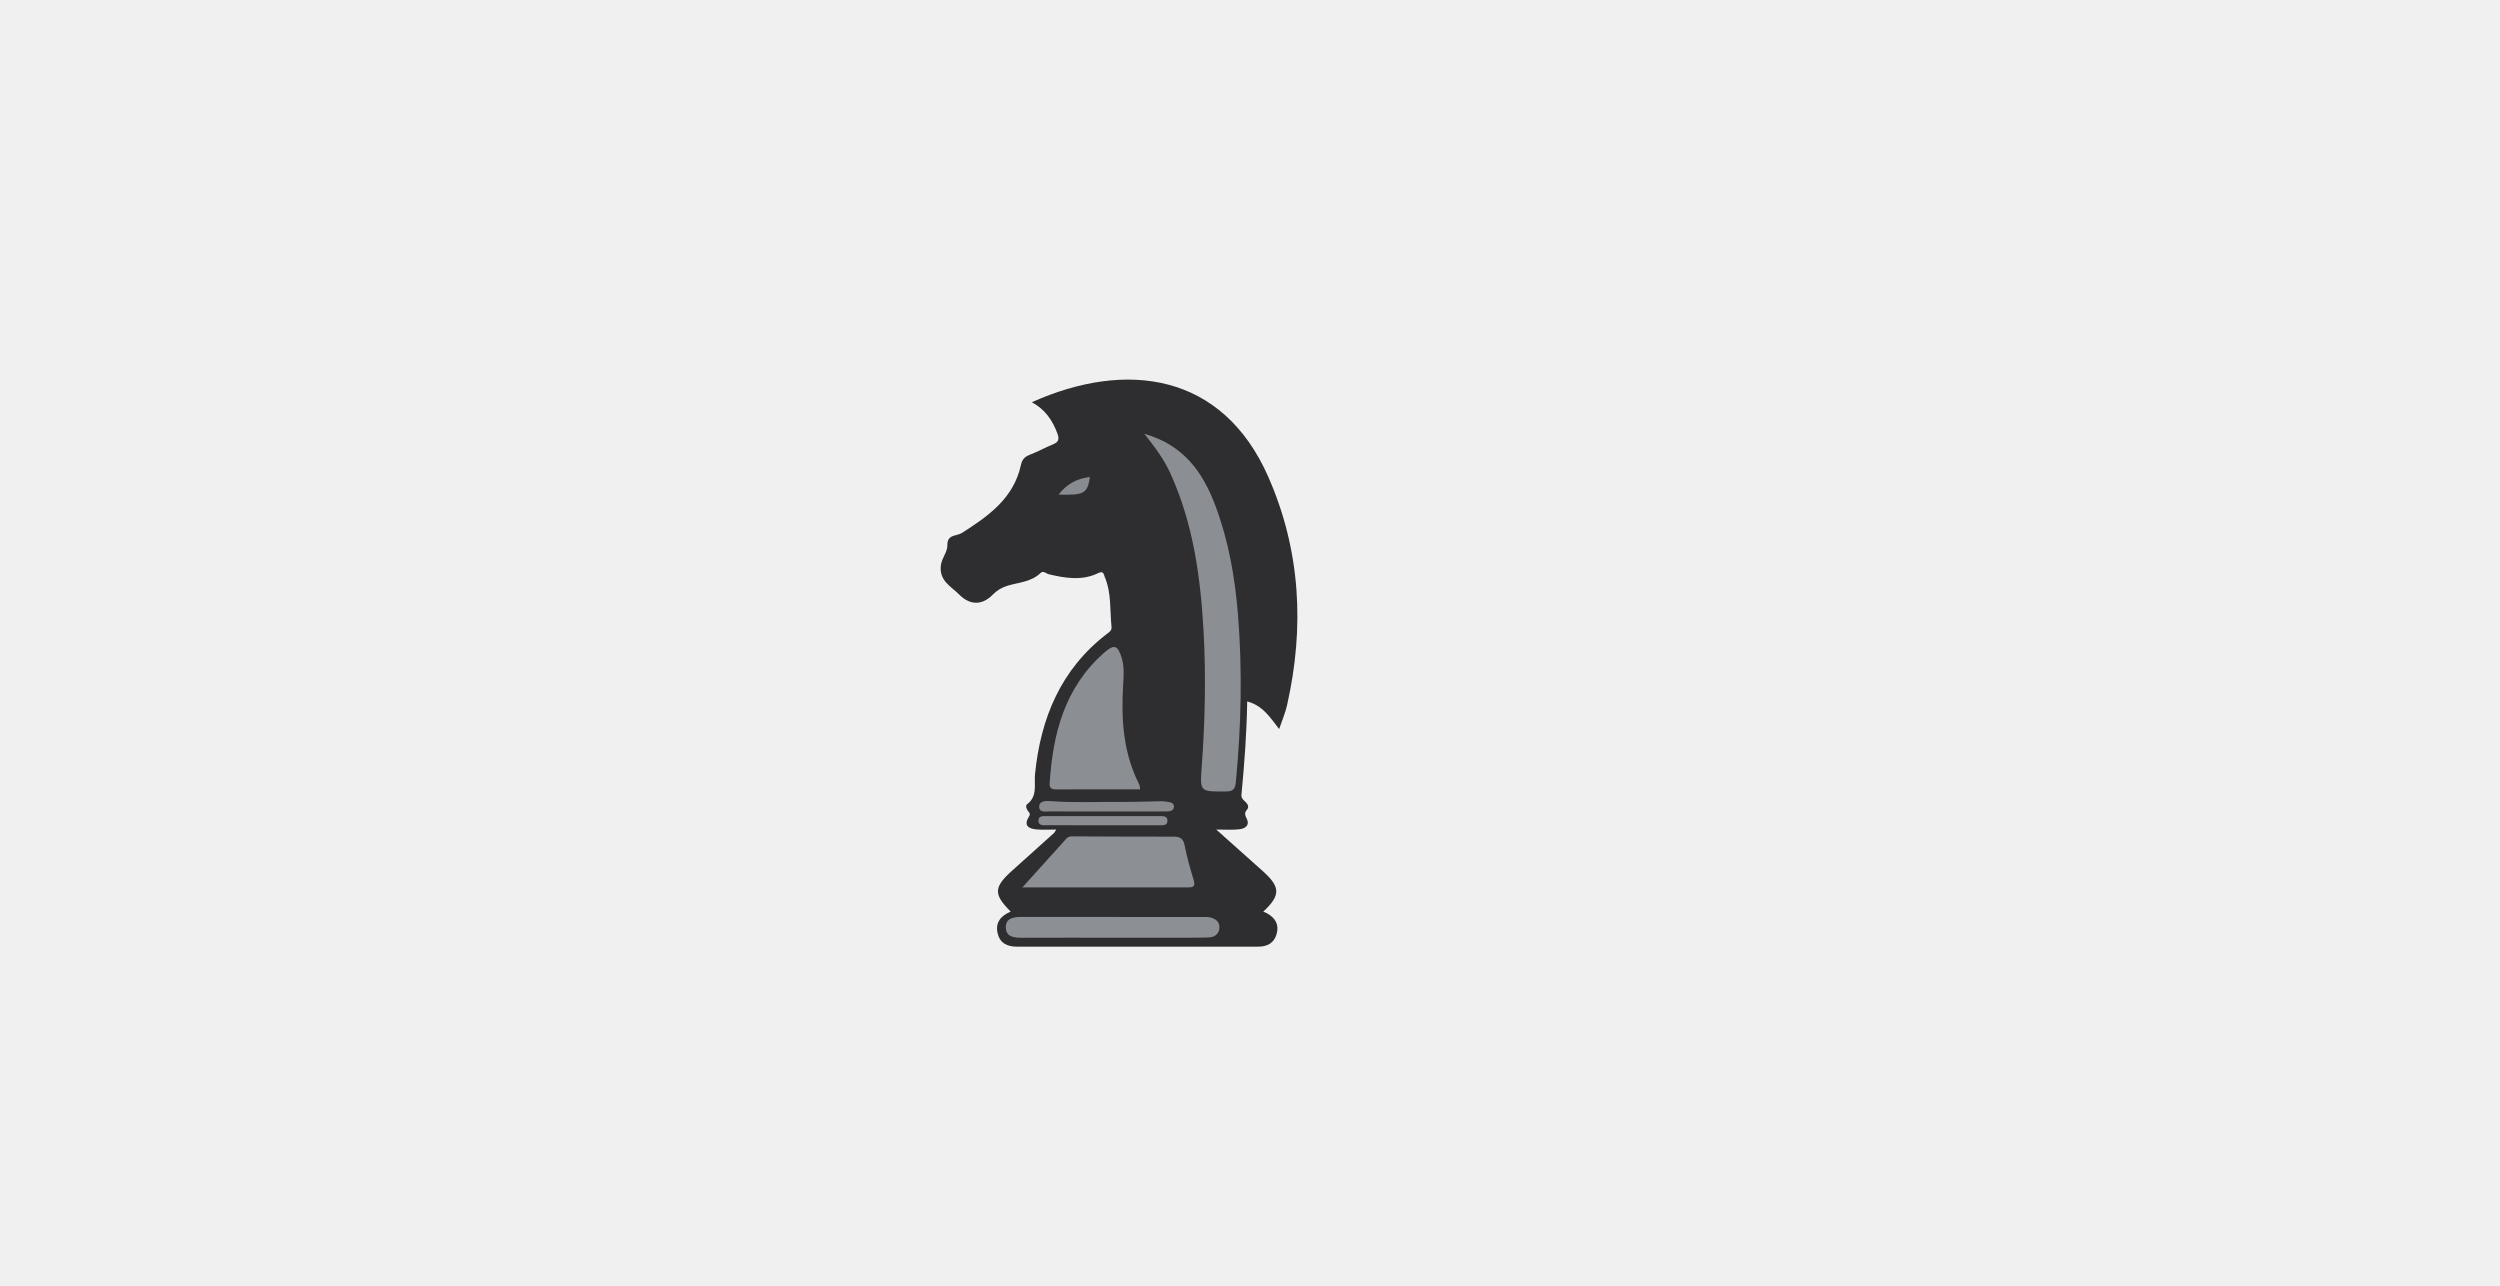
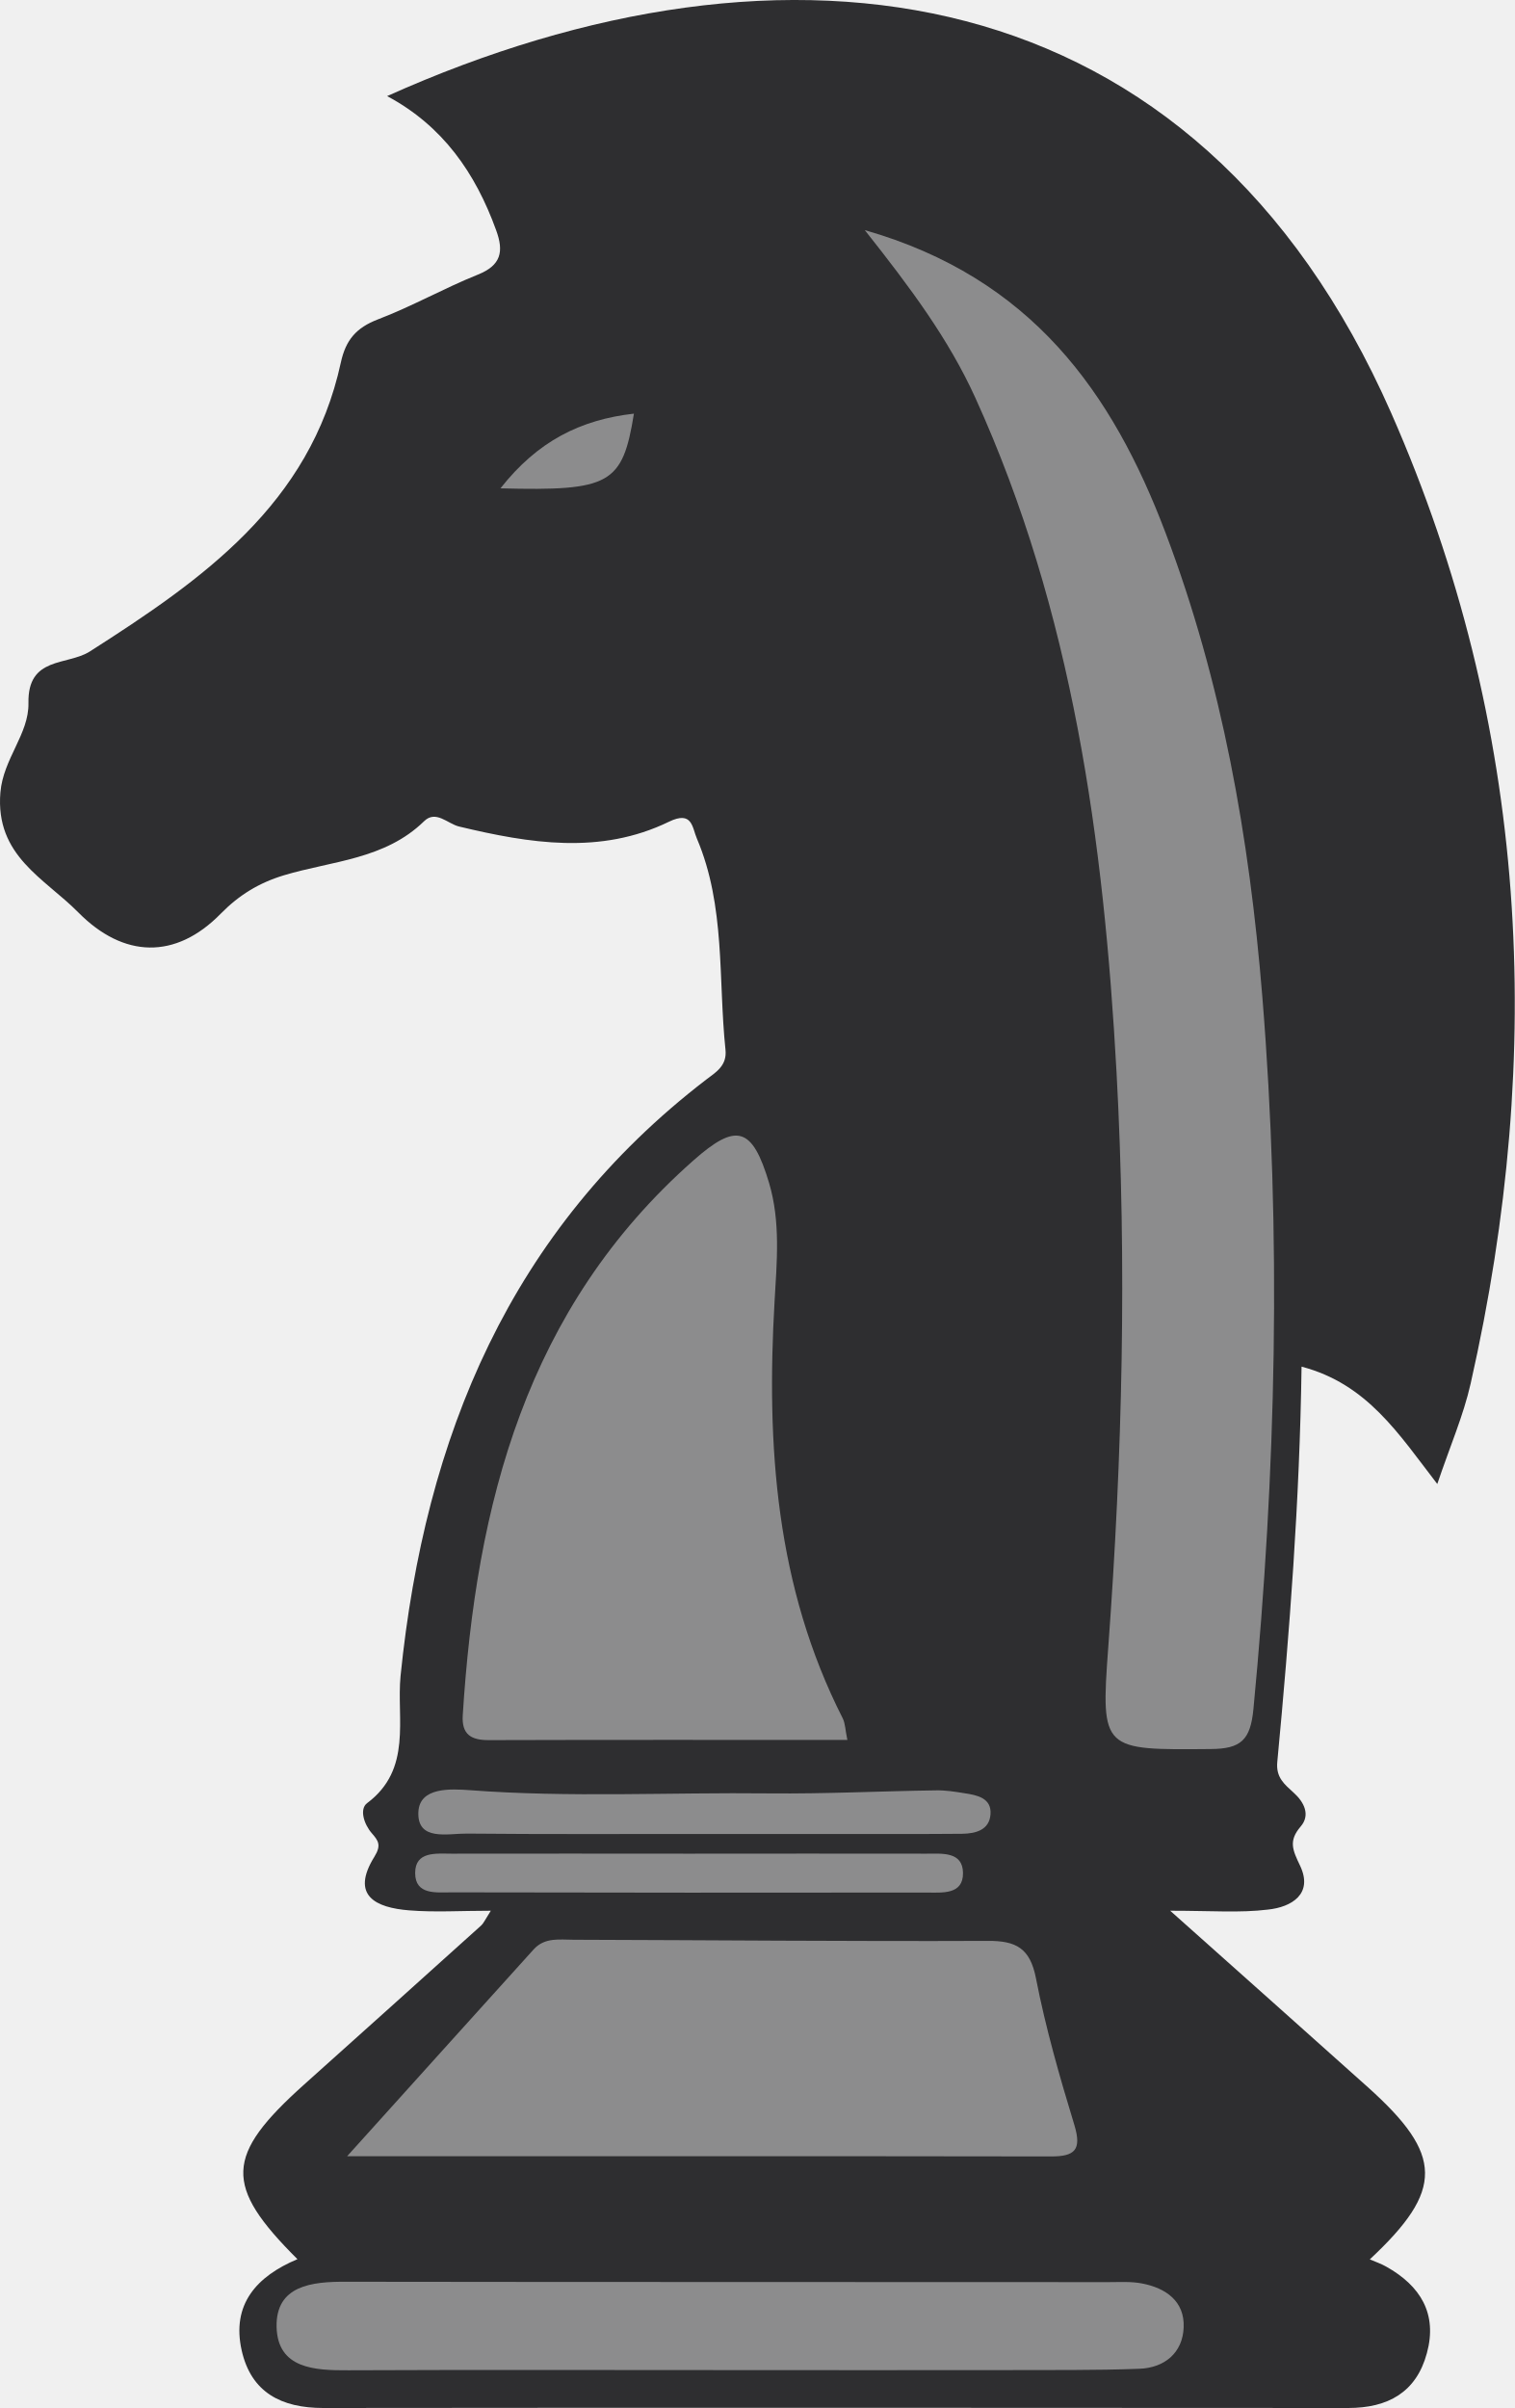
- <svg xmlns="http://www.w3.org/2000/svg" version="1.1" id="Layer_1" x="0px" y="0px" viewBox="0 0 560 288" style="enable-background:new 0 0 560 288;" xml:space="preserve">
-   <path style="fill:#2E2E30;" d="M272.44,185.82c3.82,3.41,7.13,6.35,10.43,9.31c3.98,3.57,4.02,5.42,0.1,9.08  c0.32,0.14,0.6,0.23,0.86,0.38c1.81,1.01,2.72,2.49,2.15,4.57c-0.56,2.07-2.06,2.89-4.15,2.89c-18.02-0.01-36.05-0.02-54.07,0  c-2.21,0-3.8-0.82-4.3-3.03c-0.55-2.44,0.79-3.92,2.94-4.82c-3.9-3.89-3.83-5.46,0.35-9.21c3.12-2.8,6.24-5.59,9.35-8.4  c0.11-0.1,0.18-0.26,0.5-0.77c-1.58,0-2.95,0.09-4.31-0.02c-1.75-0.14-3.11-0.77-1.83-2.83c0.38-0.61,0.2-0.85-0.13-1.23  c-0.43-0.49-0.67-1.29-0.25-1.6c2.39-1.79,1.54-4.45,1.76-6.71c1.28-12.62,5.78-23.51,16.12-31.45c0.53-0.4,1.11-0.74,1.02-1.58  c-0.39-3.73,0.01-7.57-1.51-11.14c-0.25-0.58-0.23-1.49-1.48-0.88c-3.61,1.75-7.34,1.14-11.06,0.25c-0.6-0.14-1.23-0.89-1.85-0.28  c-2.07,2.02-4.86,2.09-7.39,2.85c-1.32,0.4-2.37,1.04-3.35,2.04c-2.37,2.41-5.11,2.34-7.5-0.08c-1.79-1.81-4.39-2.98-4.11-6.33  c0.15-1.78,1.51-3.08,1.48-4.71c-0.05-2.48,2.04-1.97,3.23-2.72c5.92-3.78,11.63-7.76,13.25-15.25c0.26-1.19,0.81-1.83,1.95-2.27  c1.79-0.68,3.48-1.64,5.27-2.36c1.23-0.49,1.39-1.21,0.97-2.35c-1.09-3.01-2.81-5.5-5.75-7.07c21.08-9.46,42.68-6.65,52.97,16.72  c7.25,16.48,8.15,33.7,4.19,51.19c-0.38,1.69-1.09,3.31-1.76,5.3c-2.03-2.63-3.69-5.28-7.16-6.19c-0.1,7.08-0.63,13.97-1.28,20.85  c-0.08,0.83,0.38,1.18,0.88,1.64c0.53,0.48,0.88,1.16,0.35,1.77c-0.65,0.76-0.42,1.24-0.03,2.06c0.71,1.49-0.44,2.19-1.7,2.32  C276.13,185.94,274.62,185.82,272.44,185.82z" />
-   <path style="fill:#8B8E93;" d="M256.33,97.17c8.81,2.52,13.07,8.58,15.87,15.98c2.98,7.87,4.42,16.09,5.1,24.45  c1.02,12.55,0.73,25.07-0.47,37.59c-0.16,1.62-0.65,2.09-2.25,2.1c-5.71,0.05-5.81,0.1-5.41-5.33c0.75-10.12,0.99-20.25,0.44-30.36  c-0.67-12.22-2.31-24.29-7.46-35.61C260.75,102.92,258.77,100.25,256.33,97.17z" />
-   <path style="fill:#8B8E93;" d="M255.41,176.81c-6.4,0-12.67-0.01-18.93,0.01c-0.92,0-1.42-0.3-1.36-1.3  c0.7-11.15,3.34-21.48,12.16-29.27c2.27-2.01,3.11-1.8,4,1.18c0.61,2.05,0.41,4.17,0.29,6.24c-0.44,7.62,0.06,15.05,3.6,22.01  C255.3,175.95,255.3,176.29,255.41,176.81z" />
-   <path style="fill:#8C8F94;" d="M229.02,198.77c3.6-4,6.72-7.45,9.84-10.91c0.59-0.65,1.37-0.51,2.11-0.51  c7.28,0.02,14.56,0.09,21.84,0.06c1.5-0.01,2.24,0.38,2.55,1.98c0.51,2.62,1.25,5.19,2.03,7.75c0.39,1.3,0.01,1.64-1.23,1.64  C254.05,198.76,241.94,198.77,229.02,198.77z" />
-   <path style="fill:#8C8F94;" d="M249.2,210.05c-6.7,0-13.41-0.02-20.11,0.01c-1.78,0.01-3.73-0.08-3.79-2.28  c-0.05-2.2,1.87-2.4,3.66-2.39c13.41,0.02,26.82,0.01,40.23,0.02c0.59,0,1.19-0.04,1.76,0.07c1.26,0.24,2.26,0.94,2.2,2.32  c-0.05,1.34-1.01,2.13-2.33,2.18c-2.34,0.09-4.69,0.06-7.04,0.07C258.93,210.06,254.07,210.05,249.2,210.05z" />
-   <path style="fill:#888A8E;" d="M247.65,181.77c-4.1,0-8.21,0.02-12.31-0.02c-1-0.01-2.63,0.42-2.56-1.14  c0.06-1.32,1.71-1.22,2.71-1.15c5.27,0.4,10.55,0.11,15.82,0.17c2.93,0.03,5.85-0.12,8.78-0.16c0.5-0.01,1,0.07,1.49,0.15  c0.67,0.1,1.45,0.25,1.38,1.12c-0.06,0.82-0.78,1.01-1.49,1.02c-2.09,0.02-4.19,0.01-6.28,0.01  C252.68,181.77,250.16,181.77,247.65,181.77z" />
-   <path style="fill:#8B8D92;" d="M247.06,182.81c4.18,0,8.35-0.01,12.53,0c0.82,0,1.91-0.12,1.92,1.02c0.01,1.16-1.11,1.03-1.92,1.03  c-8.35,0.01-16.71,0.01-25.06-0.01c-0.8,0-1.92,0.15-1.92-1.02c0-1.16,1.11-1.02,1.92-1.02  C238.71,182.8,242.89,182.81,247.06,182.81z" />
-   <path style="fill:#888B8F;" d="M237.11,110.79c1.96-2.49,4.22-3.62,7.04-3.94C243.55,110.57,242.9,110.94,237.11,110.79z" />
+ <svg xmlns="http://www.w3.org/2000/svg" version="1.1" id="Layer_1" x="0px" y="0px" viewBox="0 0 79.909 127.019" xml:space="preserve" width="79.909" height="127.019">
+   <defs id="defs5196" />
+   <path style="fill:#2e2e30" d="m 61.731,100.789 c 3.82,3.41 7.13,6.35 10.43,9.31 3.98,3.57 4.02,5.42 0.1,9.08 0.32,0.14 0.6,0.23 0.86,0.38 1.81,1.01 2.72,2.49 2.15,4.57 -0.56,2.07 -2.06,2.89 -4.15,2.89 -18.02,-0.01 -36.05,-0.02 -54.07,0 -2.21,0 -3.8,-0.82 -4.3,-3.03 -0.55,-2.44 0.79,-3.92 2.94,-4.82 -3.9,-3.89 -3.83,-5.46 0.35,-9.21 3.12,-2.8 6.24,-5.59 9.35,-8.4 0.11,-0.1 0.18,-0.26 0.5,-0.77 -1.58,0 -2.95,0.09 -4.31,-0.02 -1.75,-0.14 -3.11,-0.77 -1.83,-2.83 0.38,-0.61 0.2,-0.85 -0.13,-1.23 -0.43,-0.49 -0.67,-1.29 -0.25,-1.6 2.39,-1.79 1.54,-4.45 1.76,-6.71 1.28,-12.62 5.78,-23.51 16.12,-31.45 0.53,-0.4 1.11,-0.74 1.02,-1.58 -0.39,-3.73 0.01,-7.57 -1.51,-11.14 -0.25,-0.58 -0.23,-1.49 -1.48,-0.88 -3.61,1.75 -7.34,1.14 -11.06,0.25 -0.6,-0.14 -1.23,-0.89 -1.85,-0.28 -2.07,2.02 -4.86,2.09 -7.39,2.85 -1.32,0.4 -2.37,1.04 -3.35,2.04 -2.37,2.41 -5.11,2.34 -7.5,-0.08 -1.79,-1.81 -4.39,-2.98 -4.11,-6.33 0.15,-1.78 1.51,-3.08 1.48,-4.71 -0.05,-2.48 2.04,-1.97 3.23,-2.72 5.92,-3.78 11.63,-7.76 13.25,-15.25 0.26,-1.19 0.81,-1.83 1.95,-2.27 1.79,-0.68 3.48,-1.64 5.27,-2.36 1.23,-0.49 1.39,-1.21 0.97,-2.35 -1.09,-3.01 -2.81,-5.5 -5.75,-7.07 21.08,-9.46 42.68,-6.65 52.97,16.72 7.25,16.48 8.15,33.7 4.19,51.19 -0.38,1.69 -1.09,3.31 -1.76,5.3 -2.03,-2.63 -3.69,-5.28 -7.16,-6.19 -0.1,7.08 -0.63,13.97 -1.28,20.85 -0.08,0.83 0.38,1.18 0.88,1.64 0.53,0.48 0.88,1.16 0.35,1.77 -0.65,0.76 -0.42,1.24 -0.03,2.06 0.71,1.49 -0.44,2.19 -1.7,2.32 -1.46,0.18 -2.97,0.06 -5.15,0.06 z" id="path5177" />
+   <g id="g5750" style="opacity:0.453;fill:#ffffff;fill-opacity:1" transform="translate(-210.7091,-85.03063)">
+     <path id="path5179" d="m 256.33,97.17 c 8.81,2.52 13.07,8.58 15.87,15.98 2.98,7.87 4.42,16.09 5.1,24.45 1.02,12.55 0.73,25.07 -0.47,37.59 -0.16,1.62 -0.65,2.09 -2.25,2.1 -5.71,0.05 -5.81,0.1 -5.41,-5.33 0.75,-10.12 0.99,-20.25 0.44,-30.36 -0.67,-12.22 -2.31,-24.29 -7.46,-35.61 -1.4,-3.07 -3.38,-5.74 -5.82,-8.82 z" style="fill:#ffffff;fill-opacity:1" />
+     <path id="path5181" d="m 255.41,176.81 c -6.4,0 -12.67,-0.01 -18.93,0.01 -0.92,0 -1.42,-0.3 -1.36,-1.3 0.7,-11.15 3.34,-21.48 12.16,-29.27 2.27,-2.01 3.11,-1.8 4,1.18 0.61,2.05 0.41,4.17 0.29,6.24 -0.44,7.62 0.06,15.05 3.6,22.01 0.13,0.27 0.13,0.61 0.24,1.13 z" style="fill:#ffffff;fill-opacity:1" />
+     <path id="path5183" d="m 229.02,198.77 c 3.6,-4 6.72,-7.45 9.84,-10.91 0.59,-0.65 1.37,-0.51 2.11,-0.51 7.28,0.02 14.56,0.09 21.84,0.06 1.5,-0.01 2.24,0.38 2.55,1.98 0.51,2.62 1.25,5.19 2.03,7.75 0.39,1.3 0.01,1.64 -1.23,1.64 -12.11,-0.02 -24.22,-0.01 -37.14,-0.01 z" style="fill:#ffffff;fill-opacity:1" />
+     <path id="path5185" d="m 249.2,210.05 c -6.7,0 -13.41,-0.02 -20.11,0.01 -1.78,0.01 -3.73,-0.08 -3.79,-2.28 -0.05,-2.2 1.87,-2.4 3.66,-2.39 13.41,0.02 26.82,0.01 40.23,0.02 0.59,0 1.19,-0.04 1.76,0.07 1.26,0.24 2.26,0.94 2.2,2.32 -0.05,1.34 -1.01,2.13 -2.33,2.18 -2.34,0.09 -4.69,0.06 -7.04,0.07 -4.85,0.01 -9.71,0 -14.58,0 z" style="fill:#ffffff;fill-opacity:1" />
+     <path id="path5187" d="m 247.65,181.77 c -4.1,0 -8.21,0.02 -12.31,-0.02 -1,-0.01 -2.63,0.42 -2.56,-1.14 0.06,-1.32 1.71,-1.22 2.71,-1.15 5.27,0.4 10.55,0.11 15.82,0.17 2.93,0.03 5.85,-0.12 8.78,-0.16 0.5,-0.01 1,0.07 1.49,0.15 0.67,0.1 1.45,0.25 1.38,1.12 -0.06,0.82 -0.78,1.01 -1.49,1.02 -2.09,0.02 -4.19,0.01 -6.28,0.01 -2.51,0 -5.03,0 -7.54,0 z" style="fill:#ffffff;fill-opacity:1" />
+     <path id="path5189" d="m 247.06,182.81 c 4.18,0 8.35,-0.01 12.53,0 0.82,0 1.91,-0.12 1.92,1.02 0.01,1.16 -1.11,1.03 -1.92,1.03 -8.35,0.01 -16.71,0.01 -25.06,-0.01 -0.8,0 -1.92,0.15 -1.92,-1.02 0,-1.16 1.11,-1.02 1.92,-1.02 4.18,-0.01 8.36,0 12.53,0 z" style="fill:#ffffff;fill-opacity:1" />
+     <path id="path5191" d="m 237.11,110.79 c 1.96,-2.49 4.22,-3.62 7.04,-3.94 -0.6,3.72 -1.25,4.09 -7.04,3.94 z" style="fill:#ffffff;fill-opacity:1" />
+   </g>
</svg>
